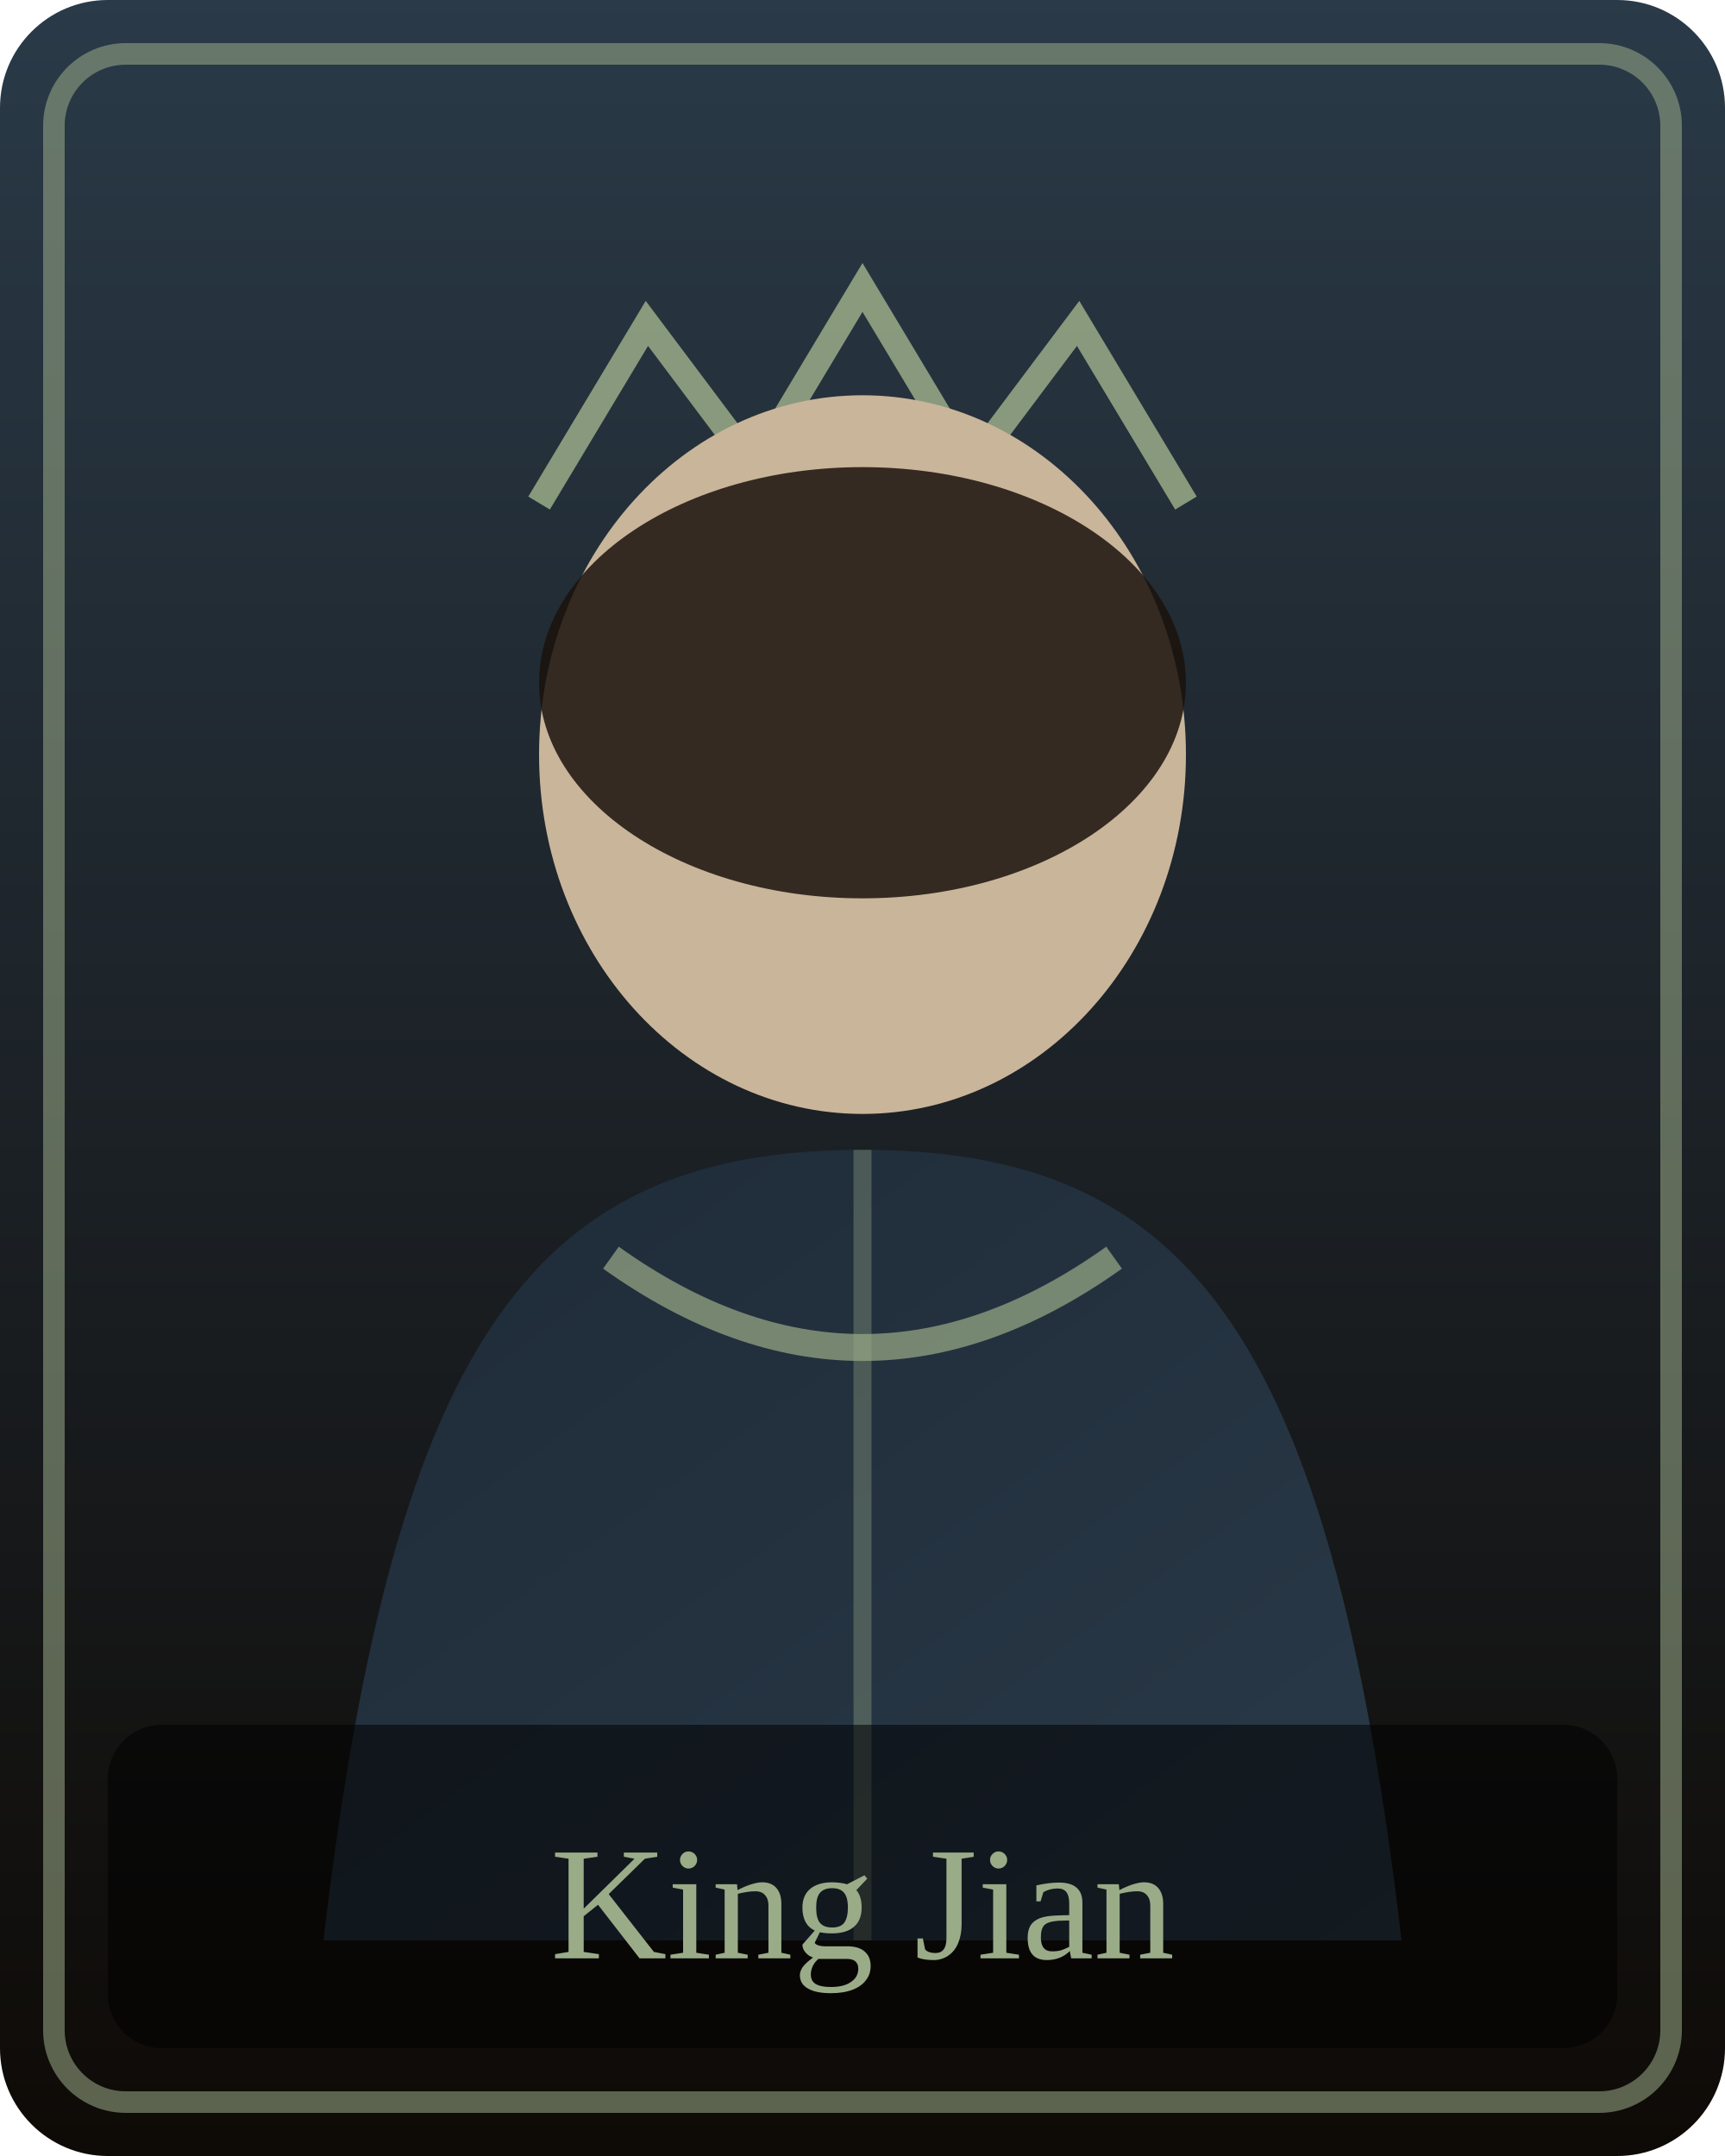
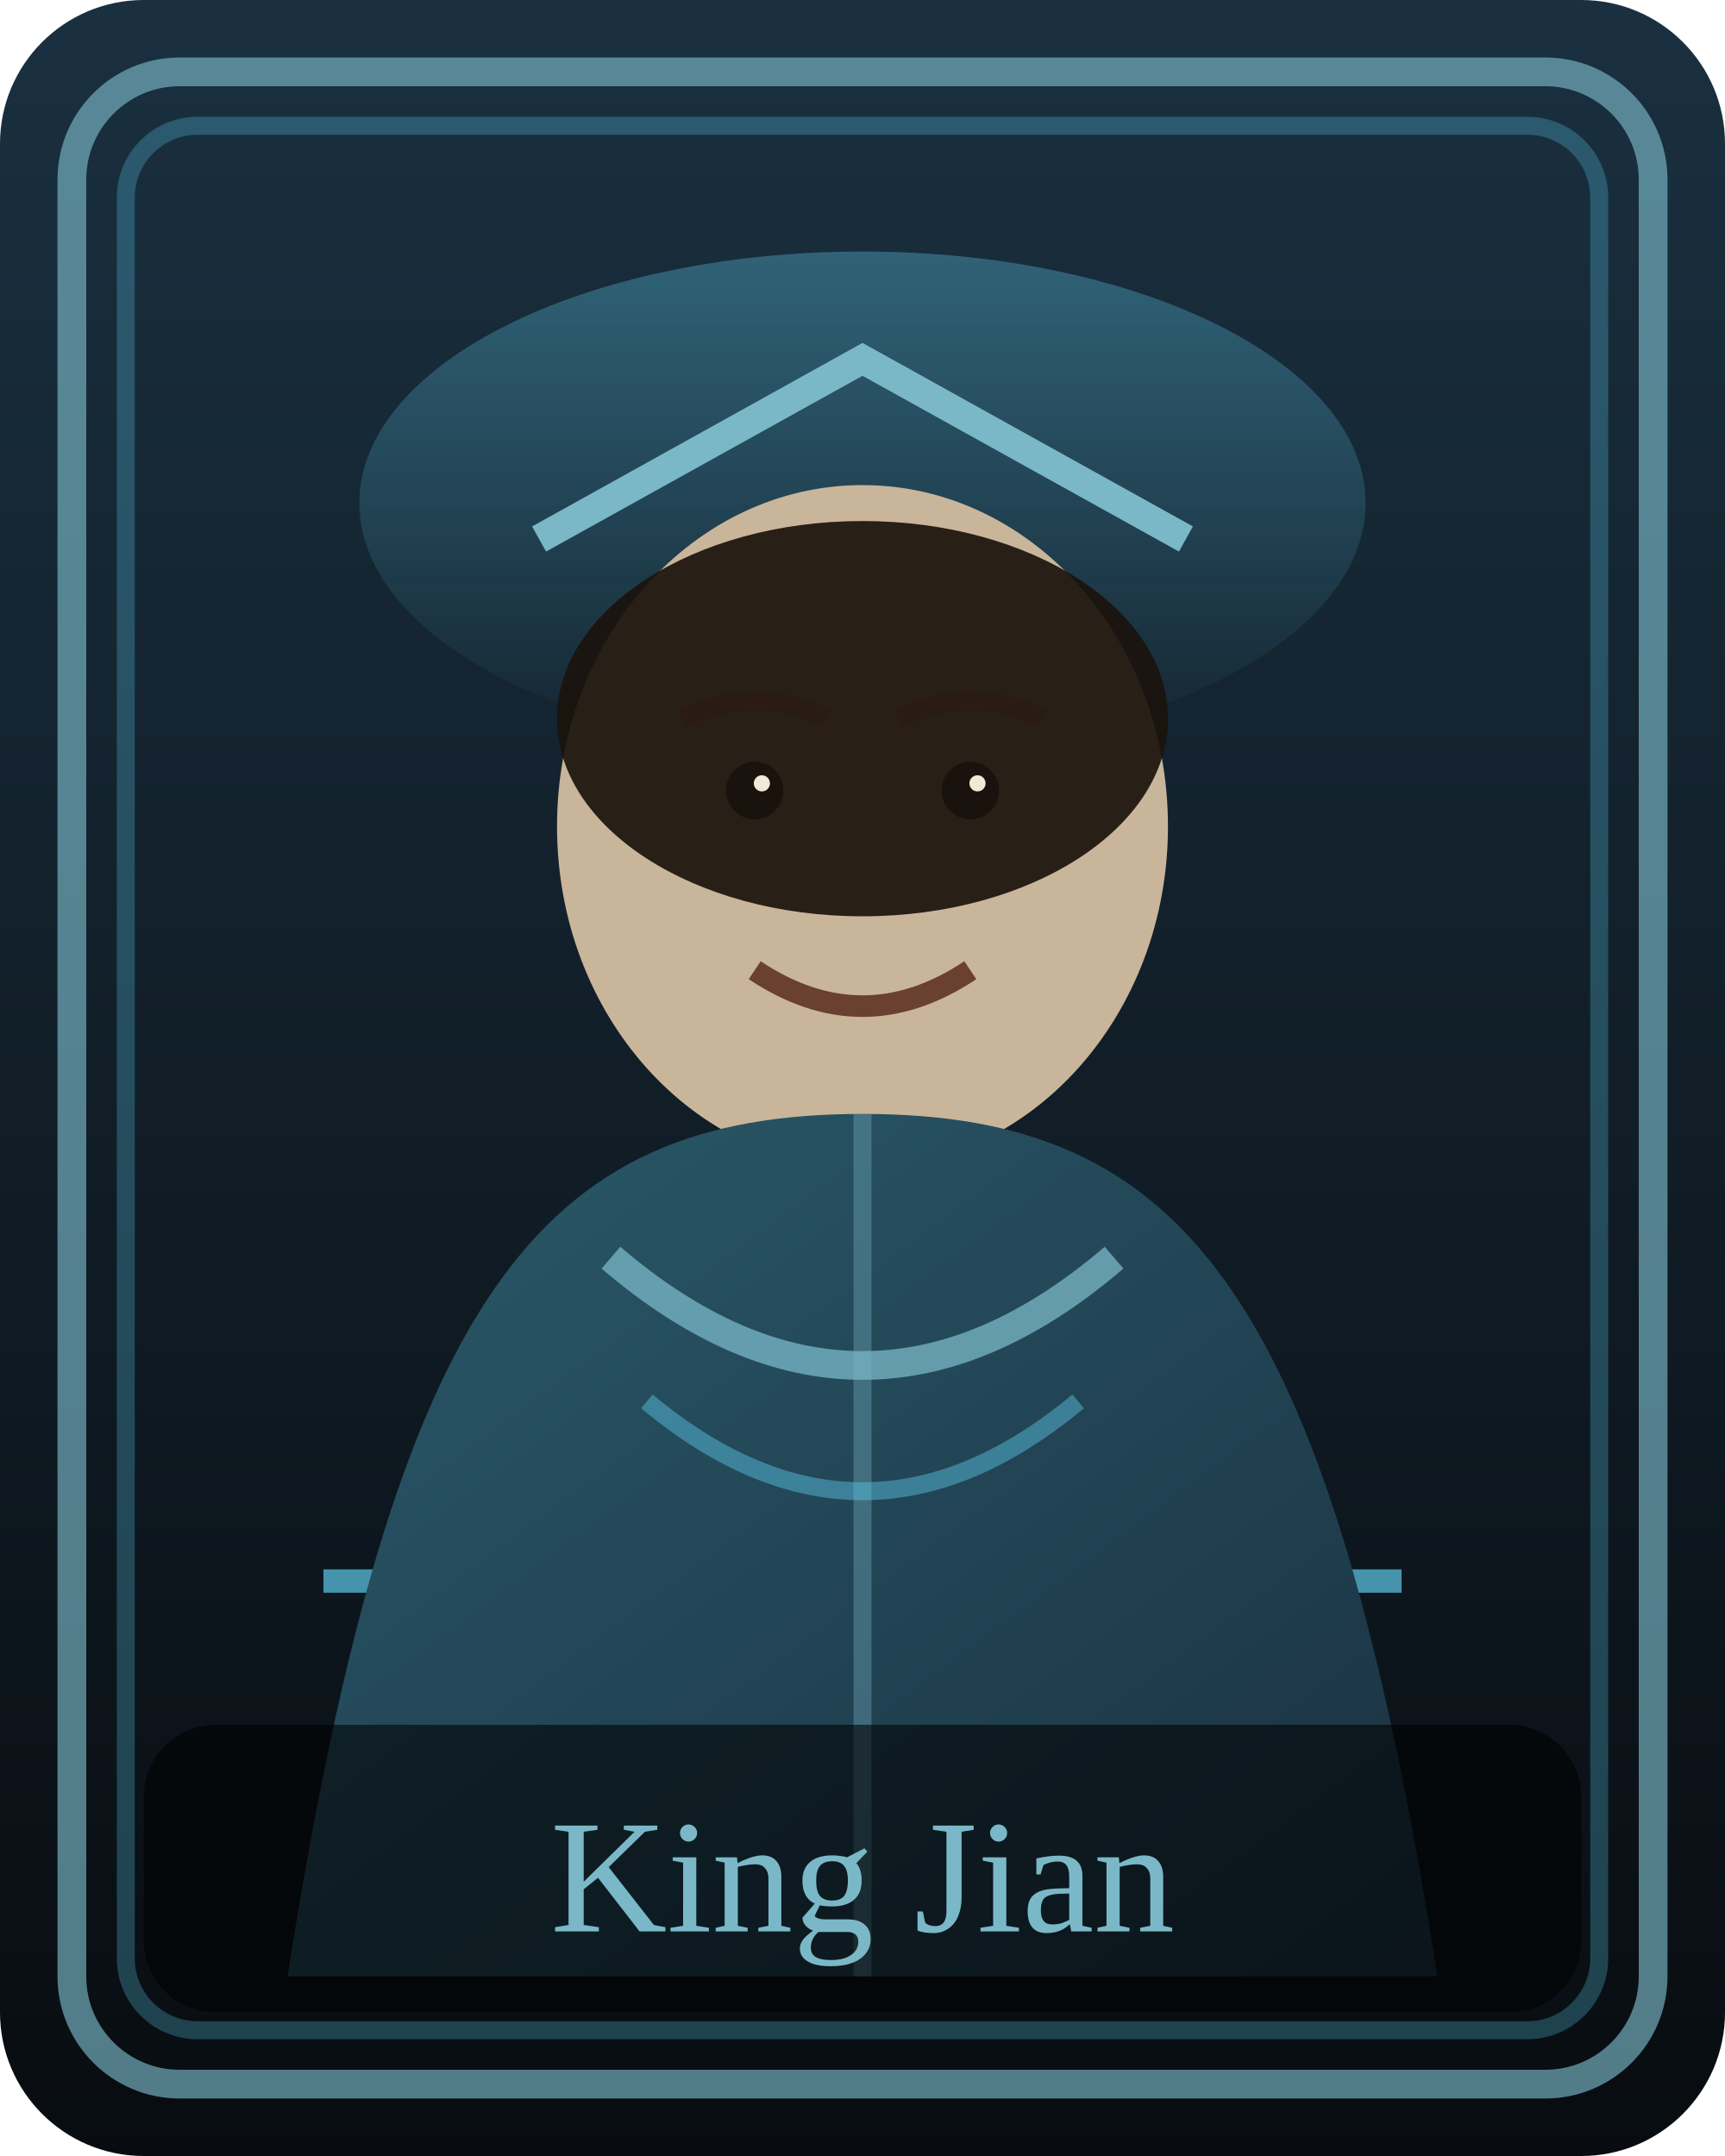
<svg xmlns="http://www.w3.org/2000/svg" viewBox="0 0 96 120" role="img" aria-label="King Jian">
  <defs>
    <linearGradient id="bg-king_jian" x1="0" y1="0" x2="0" y2="1">
-       <stop offset="0%" stop-color="#2a3a48" />
-       <stop offset="100%" stop-color="#0e0a06" />
+       <stop offset="0%" stop-color="#1a3040" />
+       <stop offset="100%" stop-color="#080c10" />
    </linearGradient>
    <linearGradient id="robe-king_jian" x1="0" y1="0" x2="1" y2="1">
-       <stop offset="0%" stop-color="#1e2a38" />
-       <stop offset="100%" stop-color="#2a3a48" />
+       <stop offset="0%" stop-color="#2a5a6a" />
+       <stop offset="100%" stop-color="#1a3040" />
+     </linearGradient>
+     <linearGradient id="glow-king_jian" x1="0" y1="0" x2="0" y2="1">
+       <stop offset="0%" stop-color="#5cc8e8" stop-opacity="0.35" />
+       <stop offset="100%" stop-color="#5cc8e8" stop-opacity="0" />
    </linearGradient>
  </defs>
-   <rect width="96" height="120" rx="6" fill="url(#bg-king_jian)" />
-   <rect x="3" y="3" width="90" height="114" rx="4" fill="none" stroke="#9aab88" stroke-opacity="0.55" stroke-width="1.2" />
-   <path d="M30 28 L36 18 L42 26 L48 16 L54 26 L60 18 L66 28" fill="none" stroke="#9aab88" stroke-width="1.4" opacity="0.85" />
-   <ellipse cx="48" cy="42" rx="18" ry="20" fill="#c9b59a" />
-   <ellipse cx="48" cy="38" rx="18" ry="12" fill="#1a120c" opacity="0.85" />
-   <path d="M18 108 C22 74, 30 64, 48 64 C66 64, 74 74, 78 108 Z" fill="url(#robe-king_jian)" />
-   <path d="M48 64 L48 108" stroke="#9aab88" stroke-width="1" opacity="0.35" />
-   <path d="M34 70 Q48 80 62 70" fill="none" stroke="#9aab88" stroke-width="1.5" opacity="0.7" />
-   <rect x="6" y="96" width="84" height="18" rx="3" fill="rgba(0,0,0,0.55)" />
-   <text x="48" y="109" text-anchor="middle" font-family="Georgia, 'Times New Roman', serif" font-size="9" fill="#9aab88">King Jian</text>
+   <rect width="96" height="120" rx="8" fill="url(#bg-king_jian)" />
+   <rect x="4" y="4" width="88" height="112" rx="6" fill="none" stroke="#7ab8c8" stroke-opacity="0.65" stroke-width="1.6" />
+   <rect x="7" y="7" width="82" height="106" rx="4" fill="none" stroke="#5cc8e8" stroke-opacity="0.28" stroke-width="1" />
+   <ellipse cx="48" cy="28" rx="28" ry="14" fill="url(#glow-king_jian)" />
+   <path d="M30 30 L48 20 L66 30" fill="none" stroke="#7ab8c8" stroke-width="1.6" />
+   <path d="M18 88 H30 V78 H40 V88 H56 V80 H66 V88 H78" fill="none" stroke="#5cc8e8" stroke-width="1.3" opacity="0.7" />
+   <ellipse cx="48" cy="46" rx="17" ry="19" fill="#c9b59a" />
+   <ellipse cx="48" cy="40" rx="17" ry="11" fill="#1a120c" opacity="0.92" />
+   <path d="M38 40 Q42 38 46 40" fill="none" stroke="#2a1c14" stroke-width="1.1" />
+   <path d="M50 40 Q54 38 58 40" fill="none" stroke="#2a1c14" stroke-width="1.1" />
+   <circle cx="42" cy="44" r="1.6" fill="#1a120c" />
+   <circle cx="54" cy="44" r="1.6" fill="#1a120c" />
+   <circle cx="42.4" cy="43.6" r="0.45" fill="#f2e8d8" />
+   <circle cx="54.4" cy="43.6" r="0.45" fill="#f2e8d8" />
+   <path d="M42 54 Q48 58 54 54" fill="none" stroke="#6a4030" stroke-width="1.2" />
+   <path d="M16 110 C22 72, 30 62, 48 62 C66 62, 74 72, 80 110 Z" fill="url(#robe-king_jian)" />
+   <path d="M48 62 L48 110" stroke="#7ab8c8" stroke-width="1" opacity="0.35" />
+   <path d="M34 70 Q48 82 62 70" fill="none" stroke="#7ab8c8" stroke-width="1.6" opacity="0.75" />
+   <path d="M36 78 Q48 88 60 78" fill="none" stroke="#5cc8e8" stroke-width="1" opacity="0.45" />
+   <rect x="8" y="96" width="80" height="16" rx="4" fill="rgba(0,0,0,0.58)" />
+   <text x="48" y="107.5" text-anchor="middle" font-family="Georgia, 'Times New Roman', serif" font-size="9" fill="#7ab8c8">King Jian</text>
</svg>
